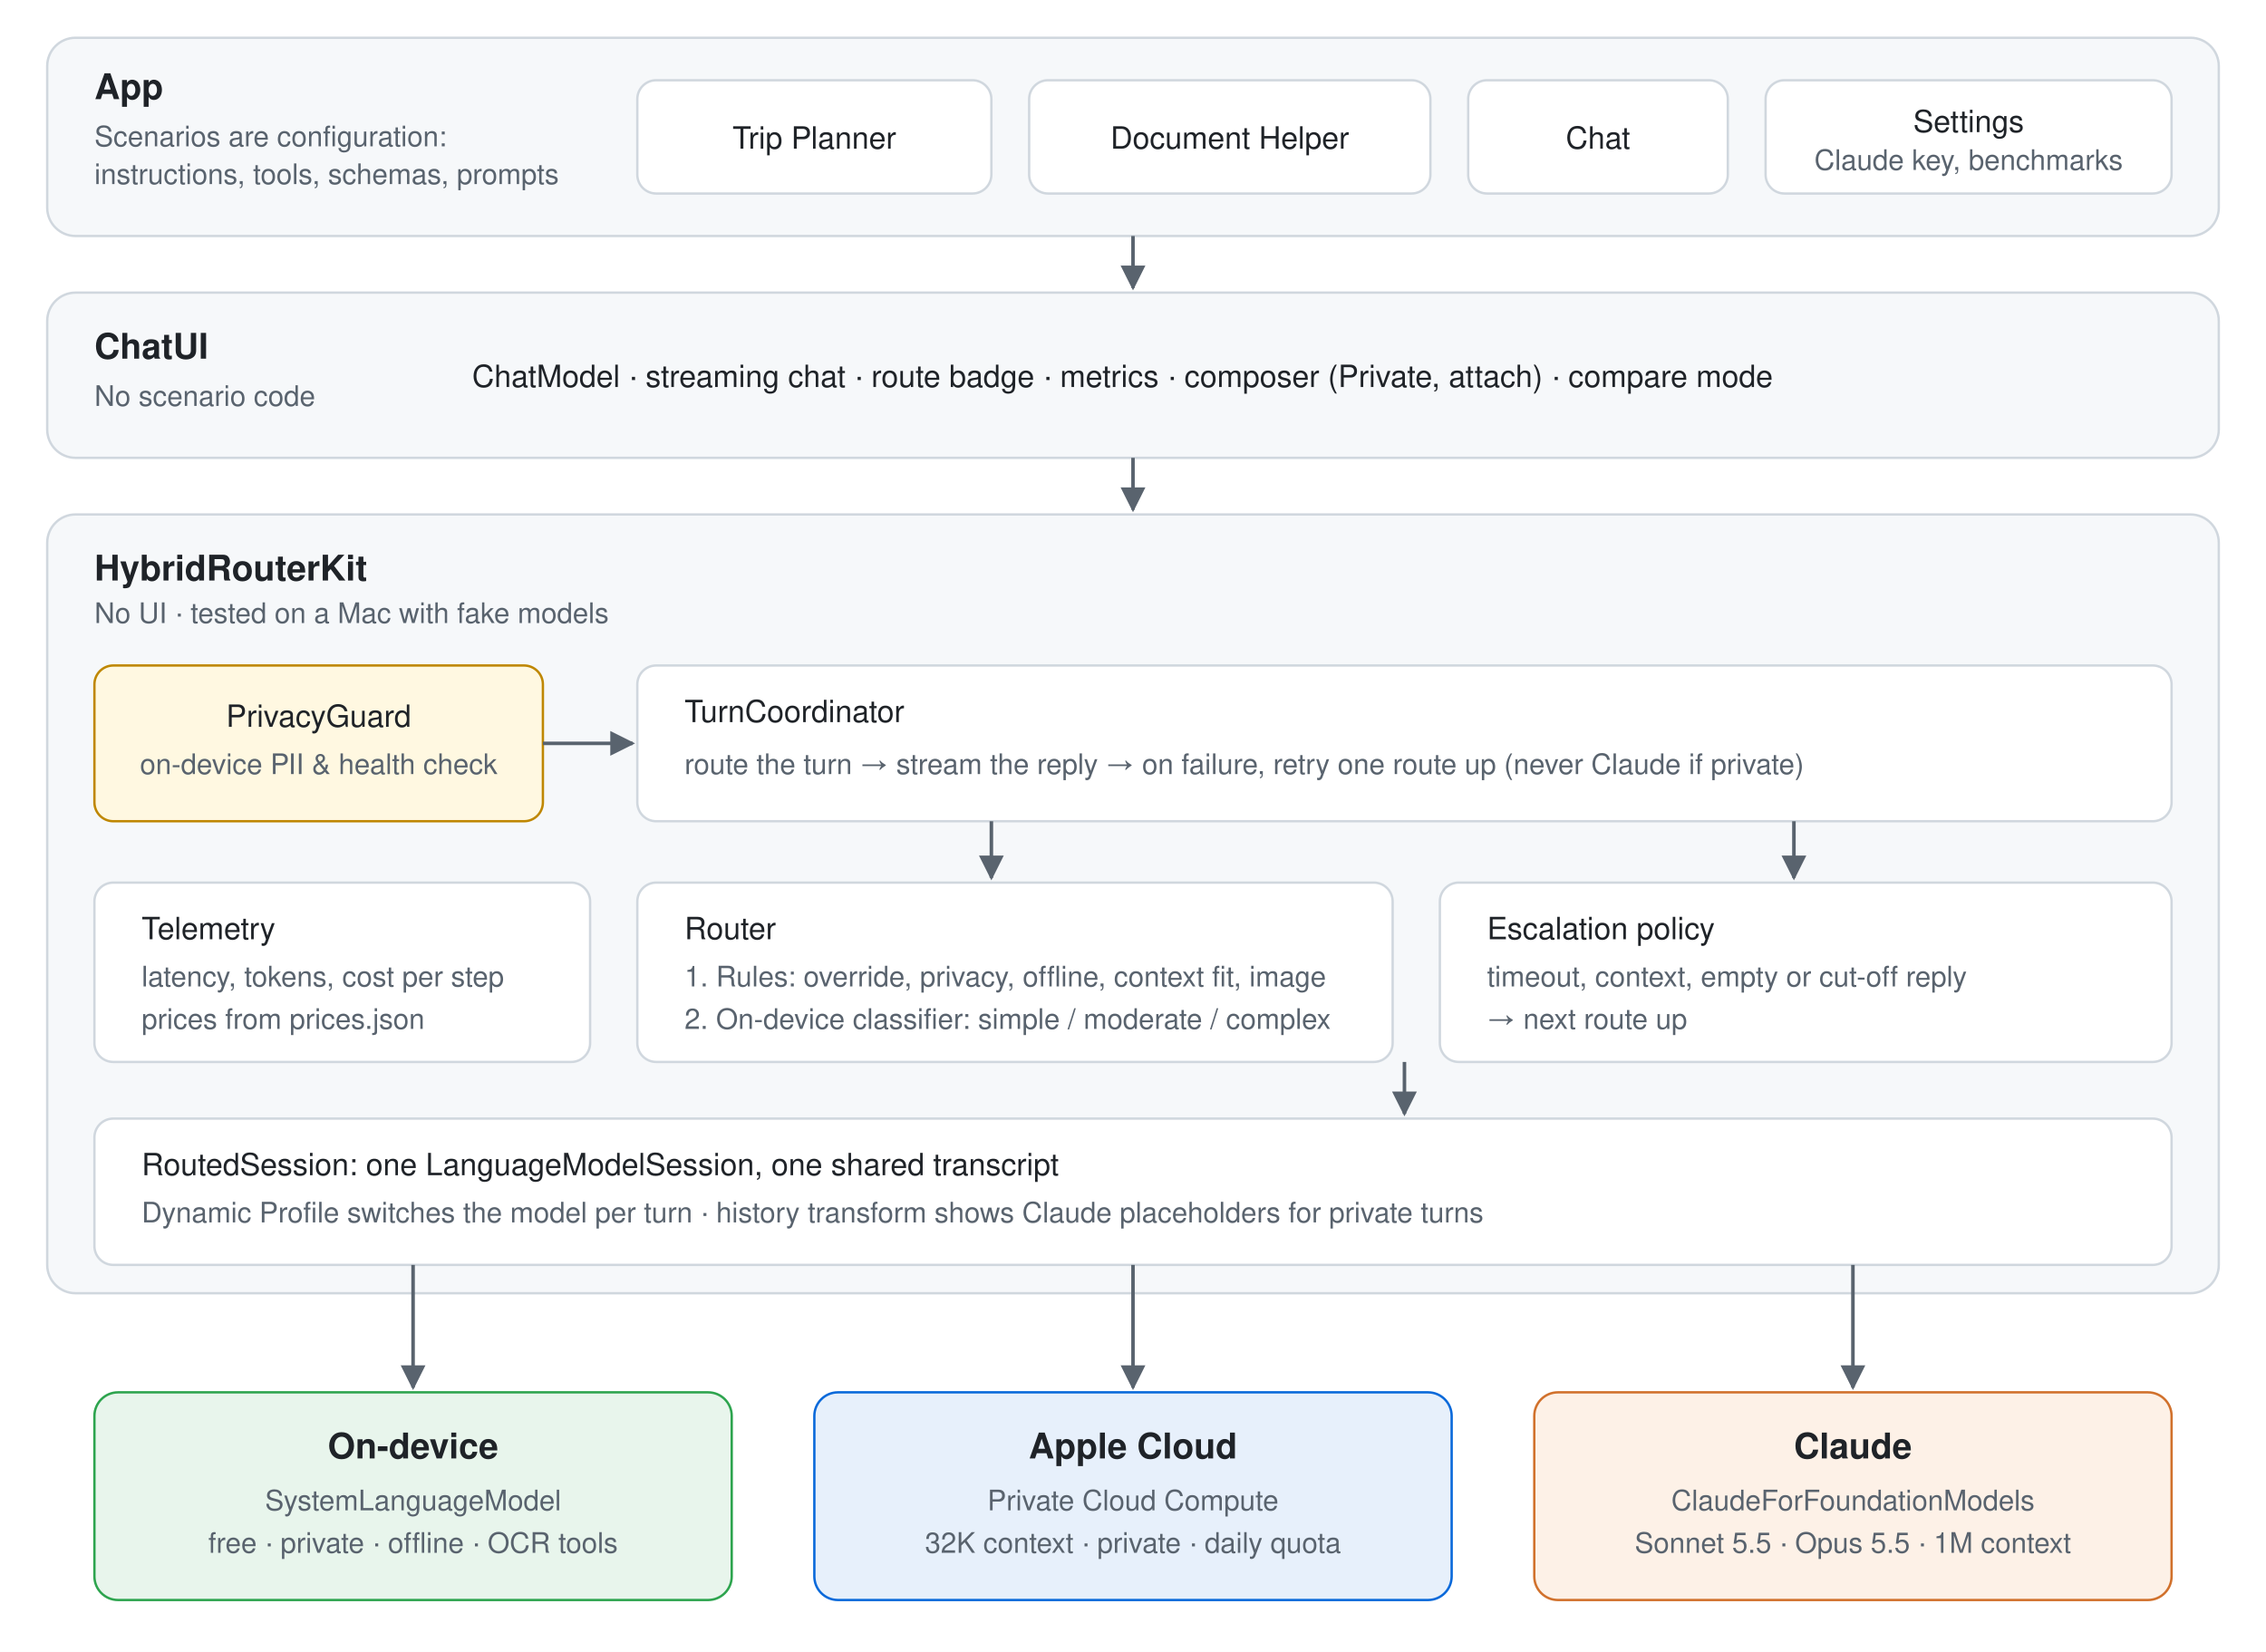
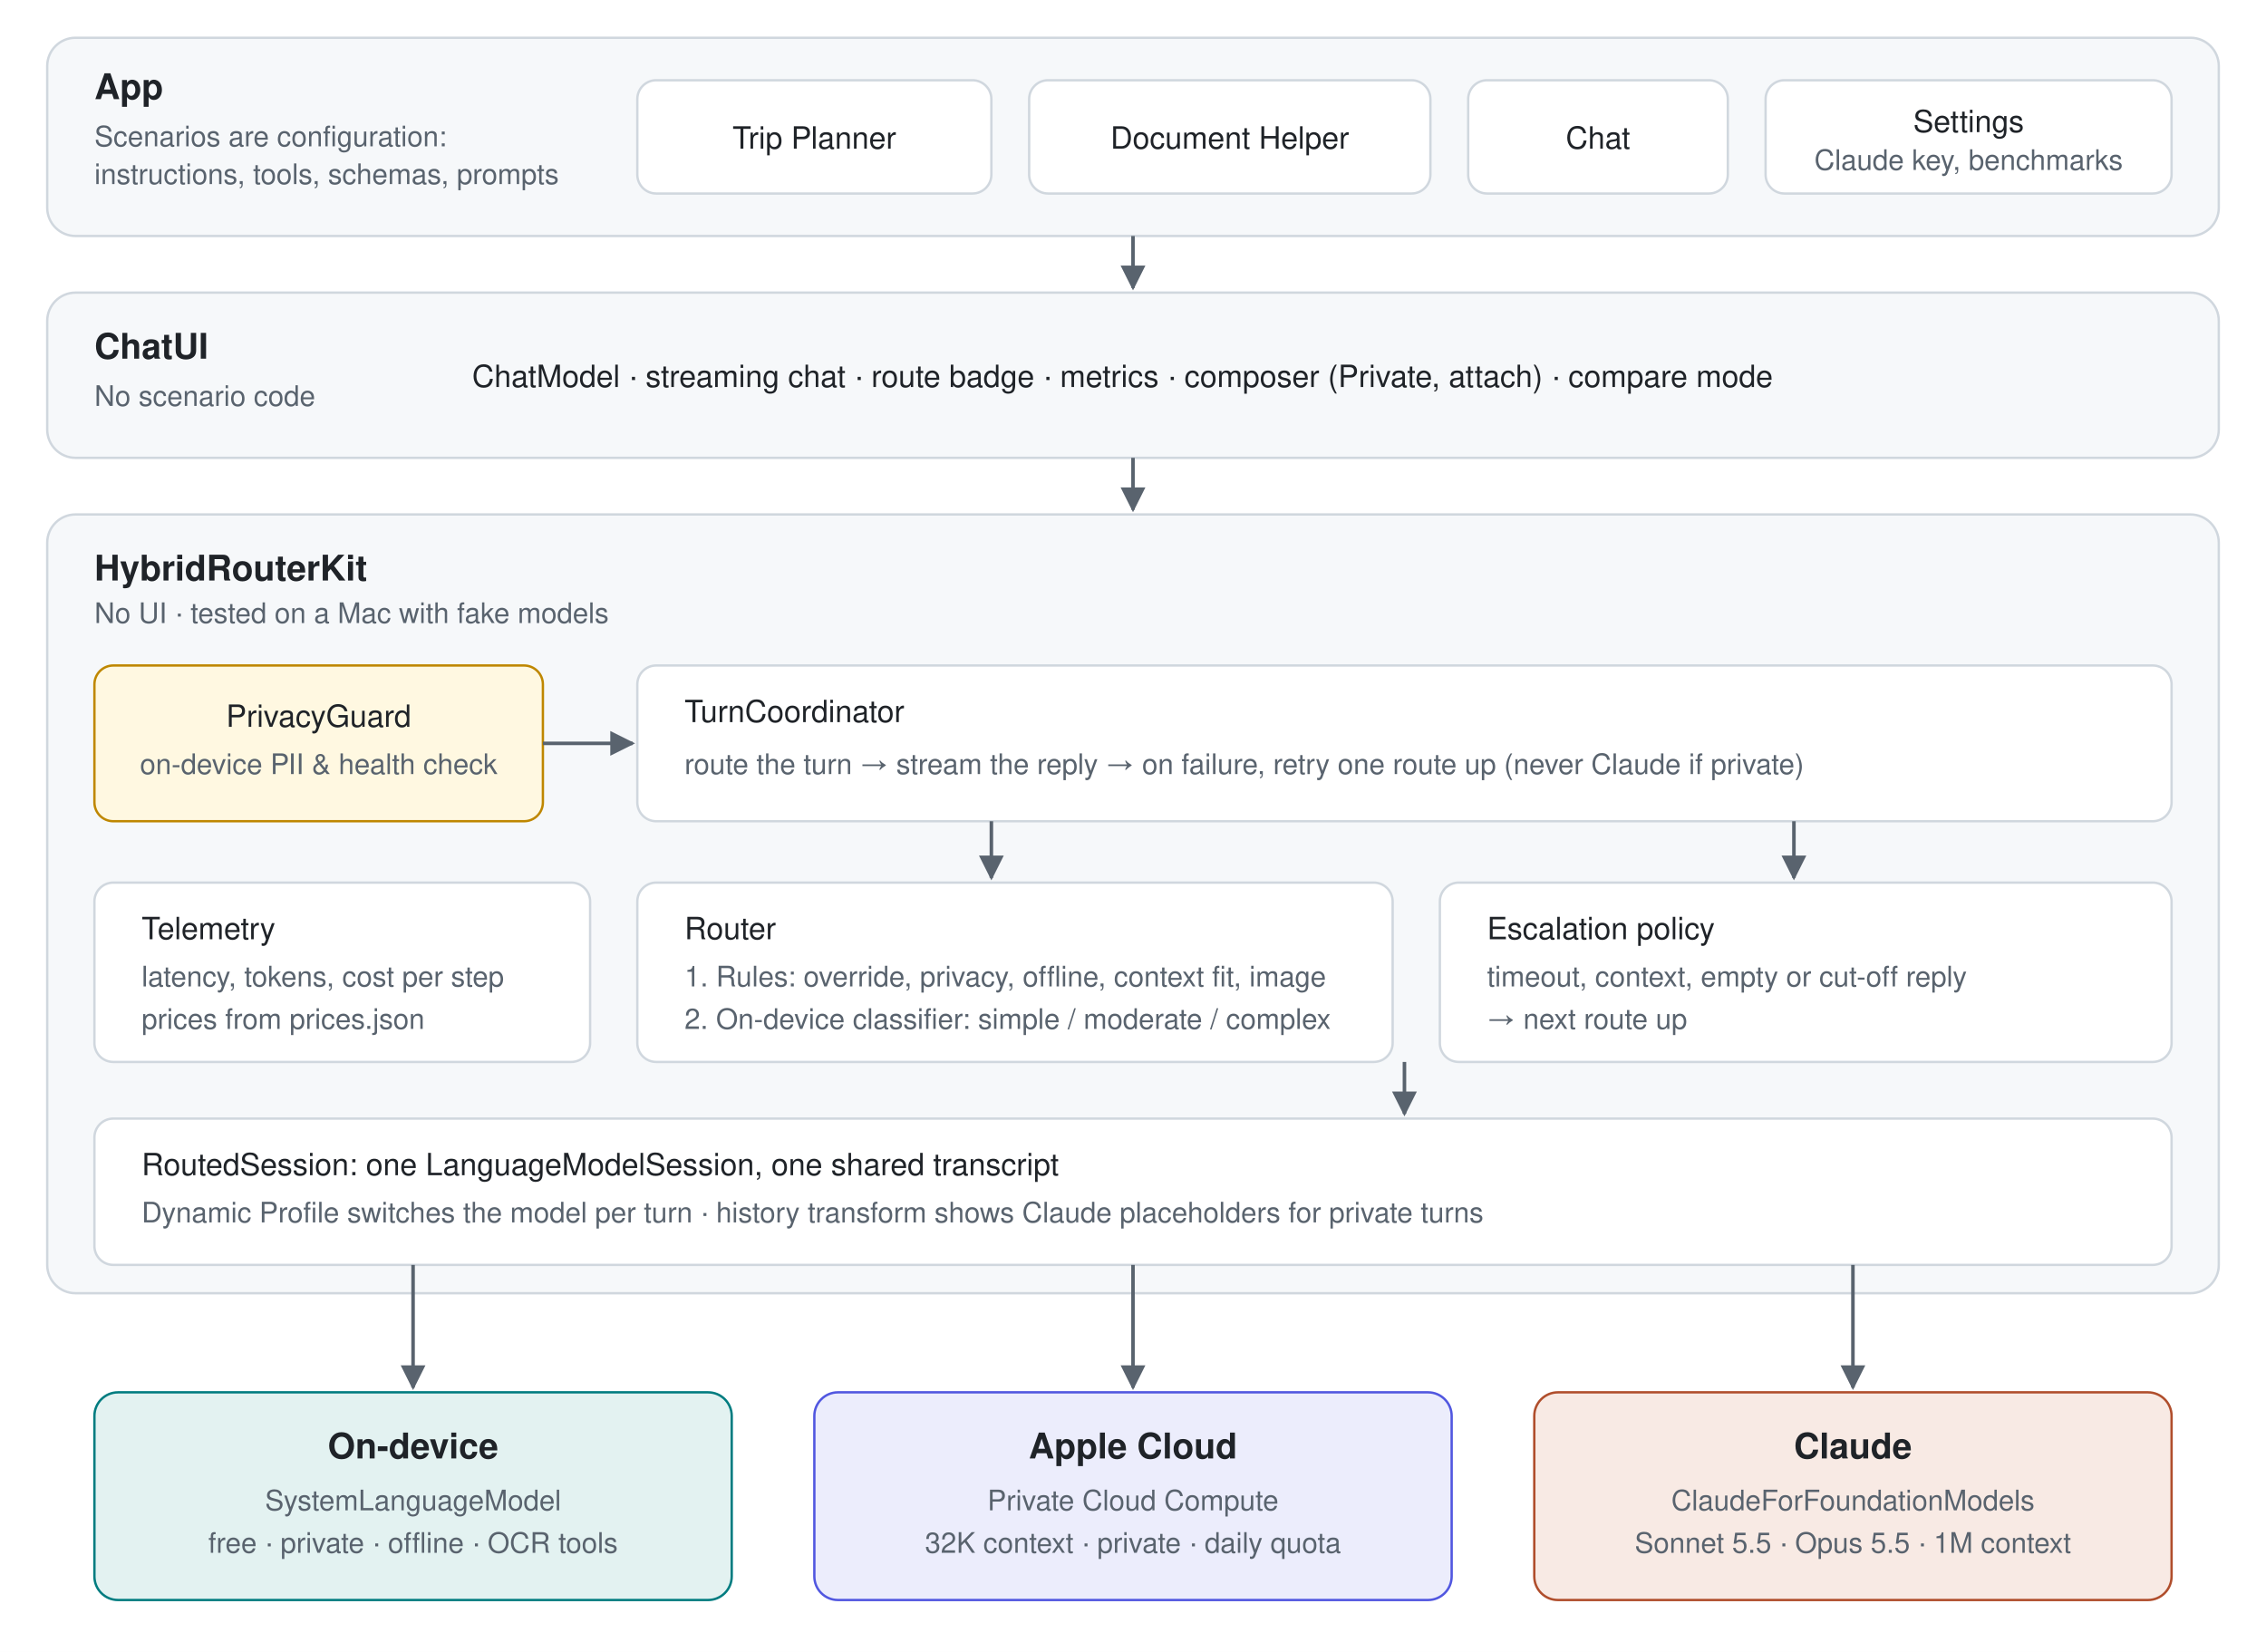
<svg xmlns="http://www.w3.org/2000/svg" viewBox="0 0 960 700" width="960" height="700" font-family="-apple-system, BlinkMacSystemFont, 'Segoe UI', Helvetica, Arial, sans-serif">
  <style>
    .bg { fill: #ffffff; }
    .panel { fill: #f6f8fa; stroke: #d0d7de; }
    .box { fill: #ffffff; stroke: #d0d7de; }
    .title { fill: #1f2328; font-weight: 600; font-size: 15px; }
    .label { fill: #1f2328; font-size: 13px; }
    .note { fill: #59636e; font-size: 12px; }
    .arrow { stroke: #59636e; stroke-width: 1.5; fill: none; marker-end: url(#head); }
    .head { fill: #59636e; }
-     .device { fill: #e8f5ec; stroke: #2da44e; }
-     .cloud { fill: #e7f0fb; stroke: #0969da; }
-     .claude { fill: #fdf1e7; stroke: #d1712c; }
+     .device { fill: #e3f2f1; stroke: #007c80; }
+     .cloud { fill: #ecedfc; stroke: #5157e0; }
+     .claude { fill: #f8eae4; stroke: #b04e2c; }
    .private { fill: #fff8e1; stroke: #bf8700; }
    @media (prefers-color-scheme: dark) {
      .bg { fill: #0d1117; }
      .panel { fill: #161b22; stroke: #30363d; }
      .box { fill: #0d1117; stroke: #30363d; }
      .title, .label { fill: #e6edf3; }
      .note { fill: #9198a1; }
      .arrow { stroke: #9198a1; }
      .head { fill: #9198a1; }
-       .device { fill: #12261a; stroke: #3fb950; }
-       .cloud { fill: #0f1d2e; stroke: #4493f8; }
-       .claude { fill: #2a1a0e; stroke: #e0823d; }
+       .device { fill: #0e2526; stroke: #3fd0c8; }
+       .cloud { fill: #1a1b33; stroke: #7880ff; }
+       .claude { fill: #2b1a13; stroke: #e07b56; }
      .private { fill: #2a2210; stroke: #d29922; }
    }
  </style>
  <defs>
    <marker id="head" viewBox="0 0 10 10" refX="9" refY="5" markerWidth="7" markerHeight="7" orient="auto-start-reverse">
      <path class="head" d="M 0 0 L 10 5 L 0 10 z" />
    </marker>
  </defs>
  <rect class="bg" x="0" y="0" width="960" height="700" />
  <rect class="panel" x="20" y="16" width="920" height="84" rx="12" />
  <text class="title" x="40" y="42">App</text>
  <text class="note" x="40" y="62">Scenarios are configuration:</text>
  <text class="note" x="40" y="78">instructions, tools, schemas, prompts</text>
  <rect class="box" x="270" y="34" width="150" height="48" rx="8" />
  <text class="label" x="345" y="63" text-anchor="middle">Trip Planner</text>
  <rect class="box" x="436" y="34" width="170" height="48" rx="8" />
  <text class="label" x="521" y="63" text-anchor="middle">Document Helper</text>
  <rect class="box" x="622" y="34" width="110" height="48" rx="8" />
  <text class="label" x="677" y="63" text-anchor="middle">Chat</text>
  <rect class="box" x="748" y="34" width="172" height="48" rx="8" />
  <text class="label" x="834" y="56" text-anchor="middle">Settings</text>
  <text class="note" x="834" y="72" text-anchor="middle">Claude key, benchmarks</text>
  <path class="arrow" d="M 480 100 L 480 122" />
  <rect class="panel" x="20" y="124" width="920" height="70" rx="12" />
  <text class="title" x="40" y="152">ChatUI</text>
  <text class="note" x="40" y="172">No scenario code</text>
  <text class="label" x="200" y="164">ChatModel · streaming chat · route badge · metrics · composer (Private, attach) · compare mode</text>
  <path class="arrow" d="M 480 194 L 480 216" />
  <rect class="panel" x="20" y="218" width="920" height="330" rx="12" />
  <text class="title" x="40" y="246">HybridRouterKit</text>
  <text class="note" x="40" y="264">No UI · tested on a Mac with fake models</text>
  <rect class="private" x="40" y="282" width="190" height="66" rx="8" />
  <text class="label" x="135" y="308" text-anchor="middle">PrivacyGuard</text>
  <text class="note" x="135" y="328" text-anchor="middle">on-device PII &amp; health check</text>
  <path class="arrow" d="M 230 315 L 268 315" />
  <rect class="box" x="270" y="282" width="650" height="66" rx="8" />
  <text class="label" x="290" y="306">TurnCoordinator</text>
  <text class="note" x="290" y="328">route the turn → stream the reply → on failure, retry one route up (never Claude if private)</text>
  <path class="arrow" d="M 420 348 L 420 372" />
  <path class="arrow" d="M 760 348 L 760 372" />
  <rect class="box" x="270" y="374" width="320" height="76" rx="8" />
  <text class="label" x="290" y="398">Router</text>
  <text class="note" x="290" y="418">1. Rules: override, privacy, offline, context fit, image</text>
  <text class="note" x="290" y="436">2. On-device classifier: simple / moderate / complex</text>
  <rect class="box" x="610" y="374" width="310" height="76" rx="8" />
  <text class="label" x="630" y="398">Escalation policy</text>
  <text class="note" x="630" y="418">timeout, context, empty or cut-off reply</text>
  <text class="note" x="630" y="436">→ next route up</text>
  <rect class="box" x="40" y="374" width="210" height="76" rx="8" />
  <text class="label" x="60" y="398">Telemetry</text>
  <text class="note" x="60" y="418">latency, tokens, cost per step</text>
  <text class="note" x="60" y="436">prices from prices.json</text>
  <path class="arrow" d="M 595 450 L 595 472" />
  <rect class="box" x="40" y="474" width="880" height="62" rx="8" />
  <text class="label" x="60" y="498">RoutedSession: one LanguageModelSession, one shared transcript</text>
  <text class="note" x="60" y="518">Dynamic Profile switches the model per turn · history transform shows Claude placeholders for private turns</text>
  <path class="arrow" d="M 175 536 L 175 588" />
  <path class="arrow" d="M 480 536 L 480 588" />
  <path class="arrow" d="M 785 536 L 785 588" />
  <rect class="device" x="40" y="590" width="270" height="88" rx="10" />
  <text class="title" x="175" y="618" text-anchor="middle">On-device</text>
  <text class="note" x="175" y="640" text-anchor="middle">SystemLanguageModel</text>
  <text class="note" x="175" y="658" text-anchor="middle">free · private · offline · OCR tools</text>
  <rect class="cloud" x="345" y="590" width="270" height="88" rx="10" />
  <text class="title" x="480" y="618" text-anchor="middle">Apple Cloud</text>
  <text class="note" x="480" y="640" text-anchor="middle">Private Cloud Compute</text>
  <text class="note" x="480" y="658" text-anchor="middle">32K context · private · daily quota</text>
  <rect class="claude" x="650" y="590" width="270" height="88" rx="10" />
  <text class="title" x="785" y="618" text-anchor="middle">Claude</text>
  <text class="note" x="785" y="640" text-anchor="middle">ClaudeForFoundationModels</text>
  <text class="note" x="785" y="658" text-anchor="middle">Sonnet 5.5 · Opus 5.5 · 1M context</text>
</svg>
